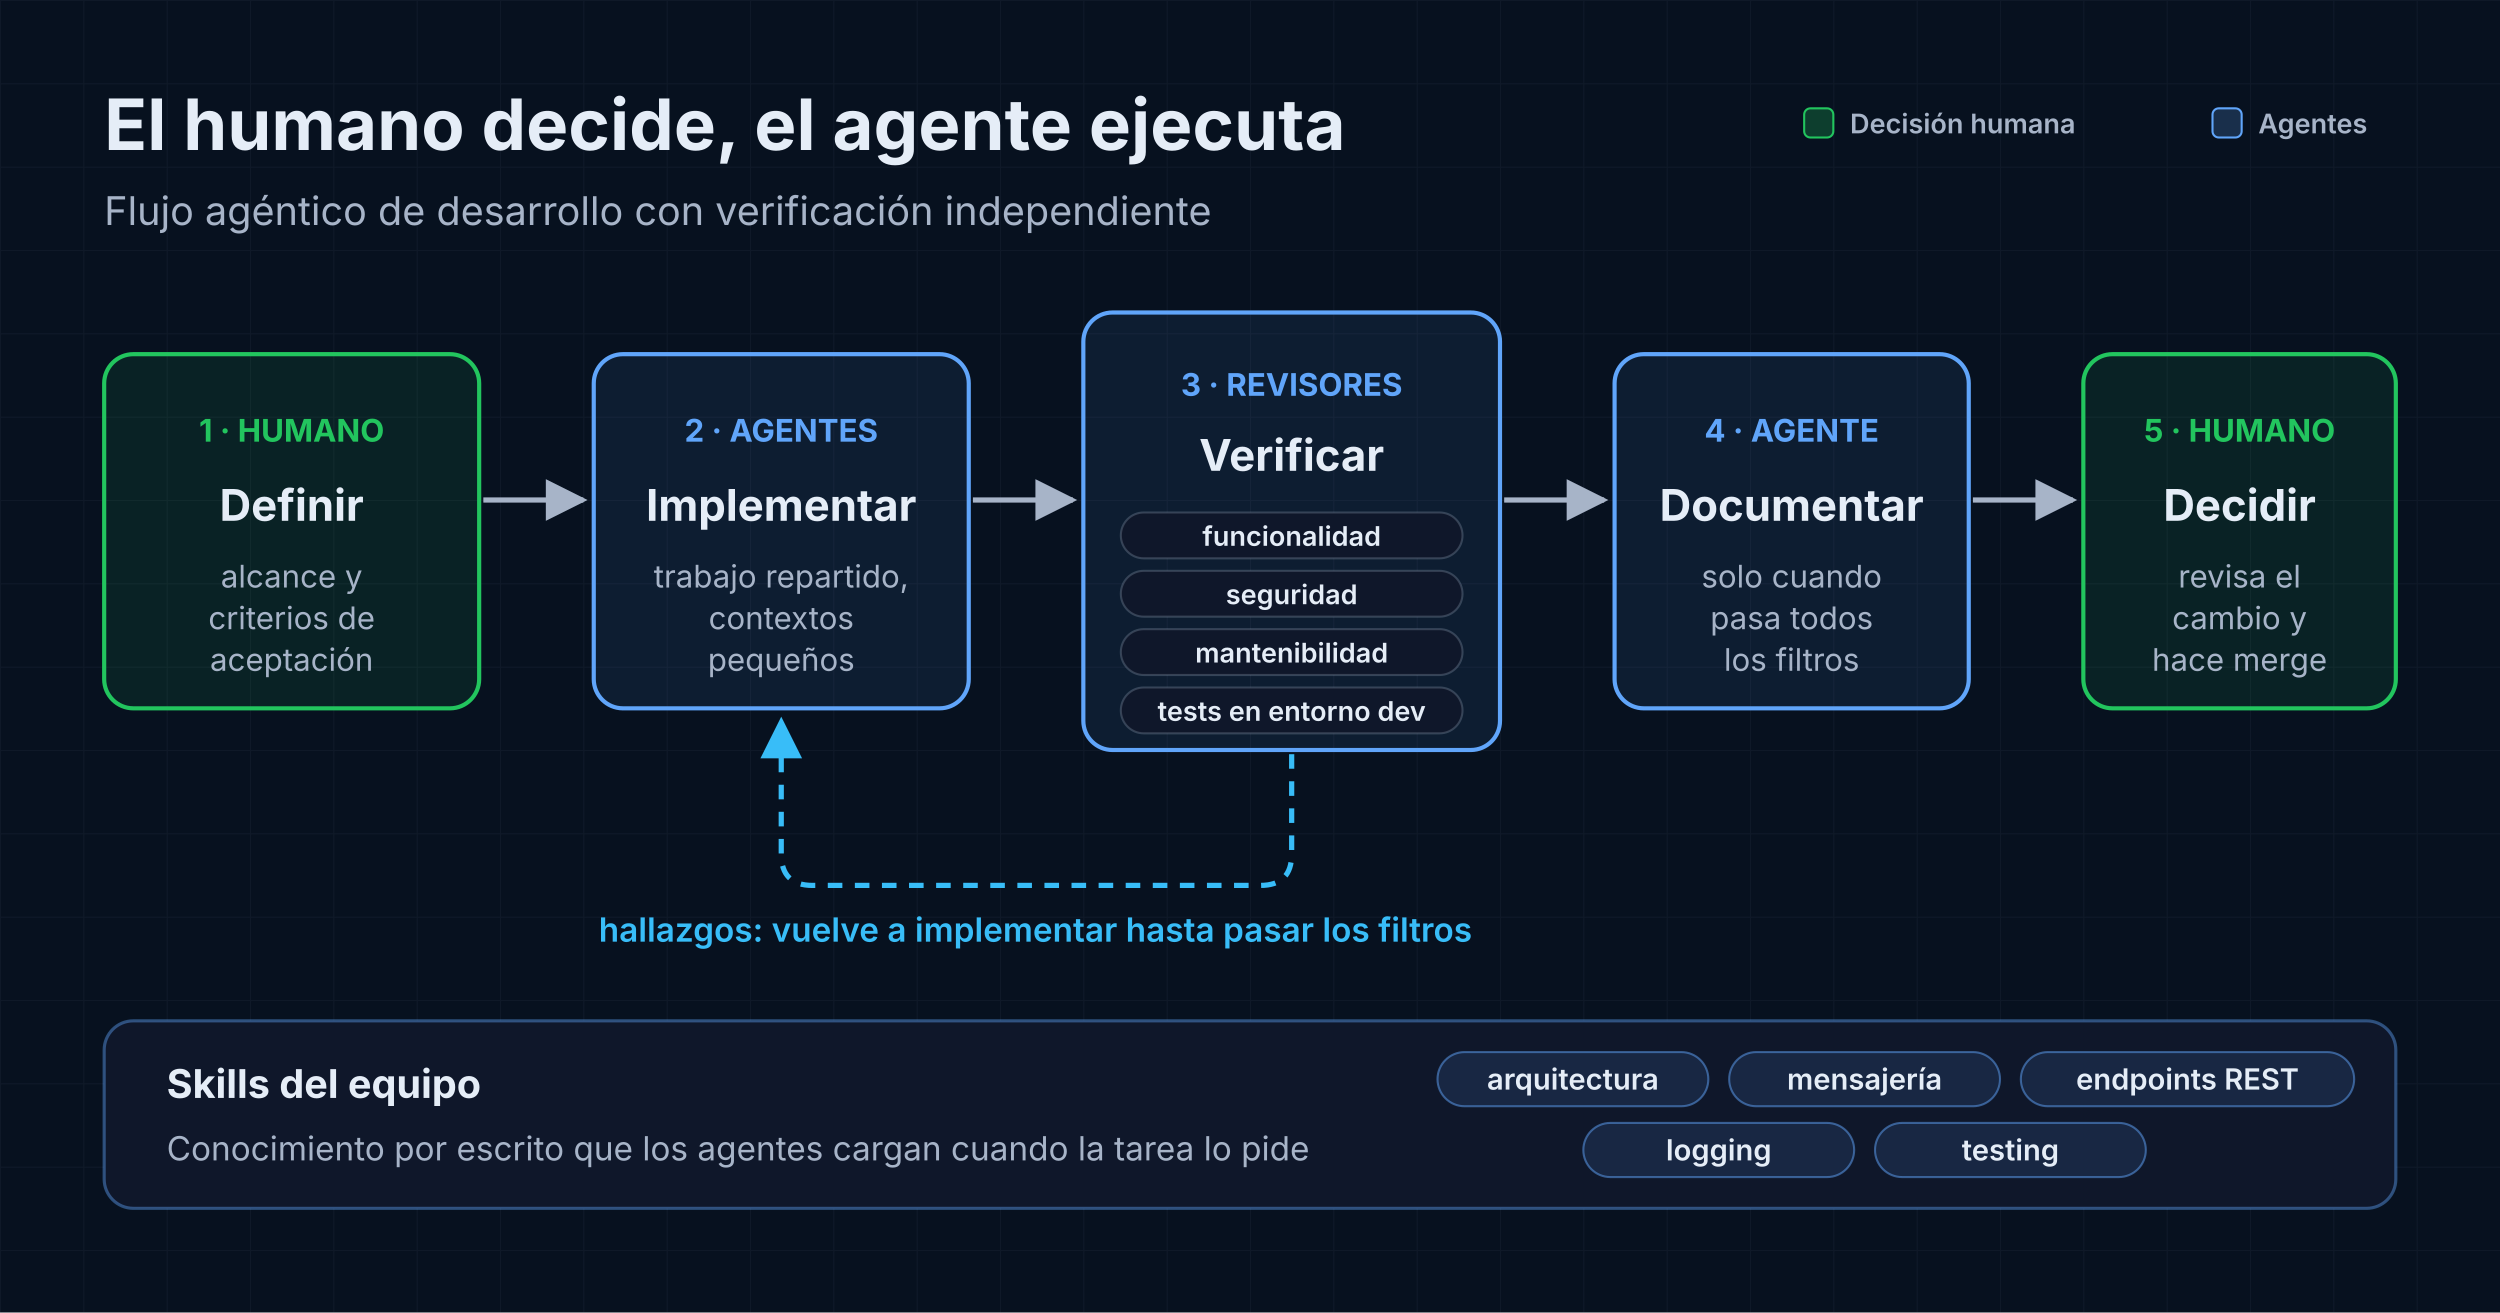
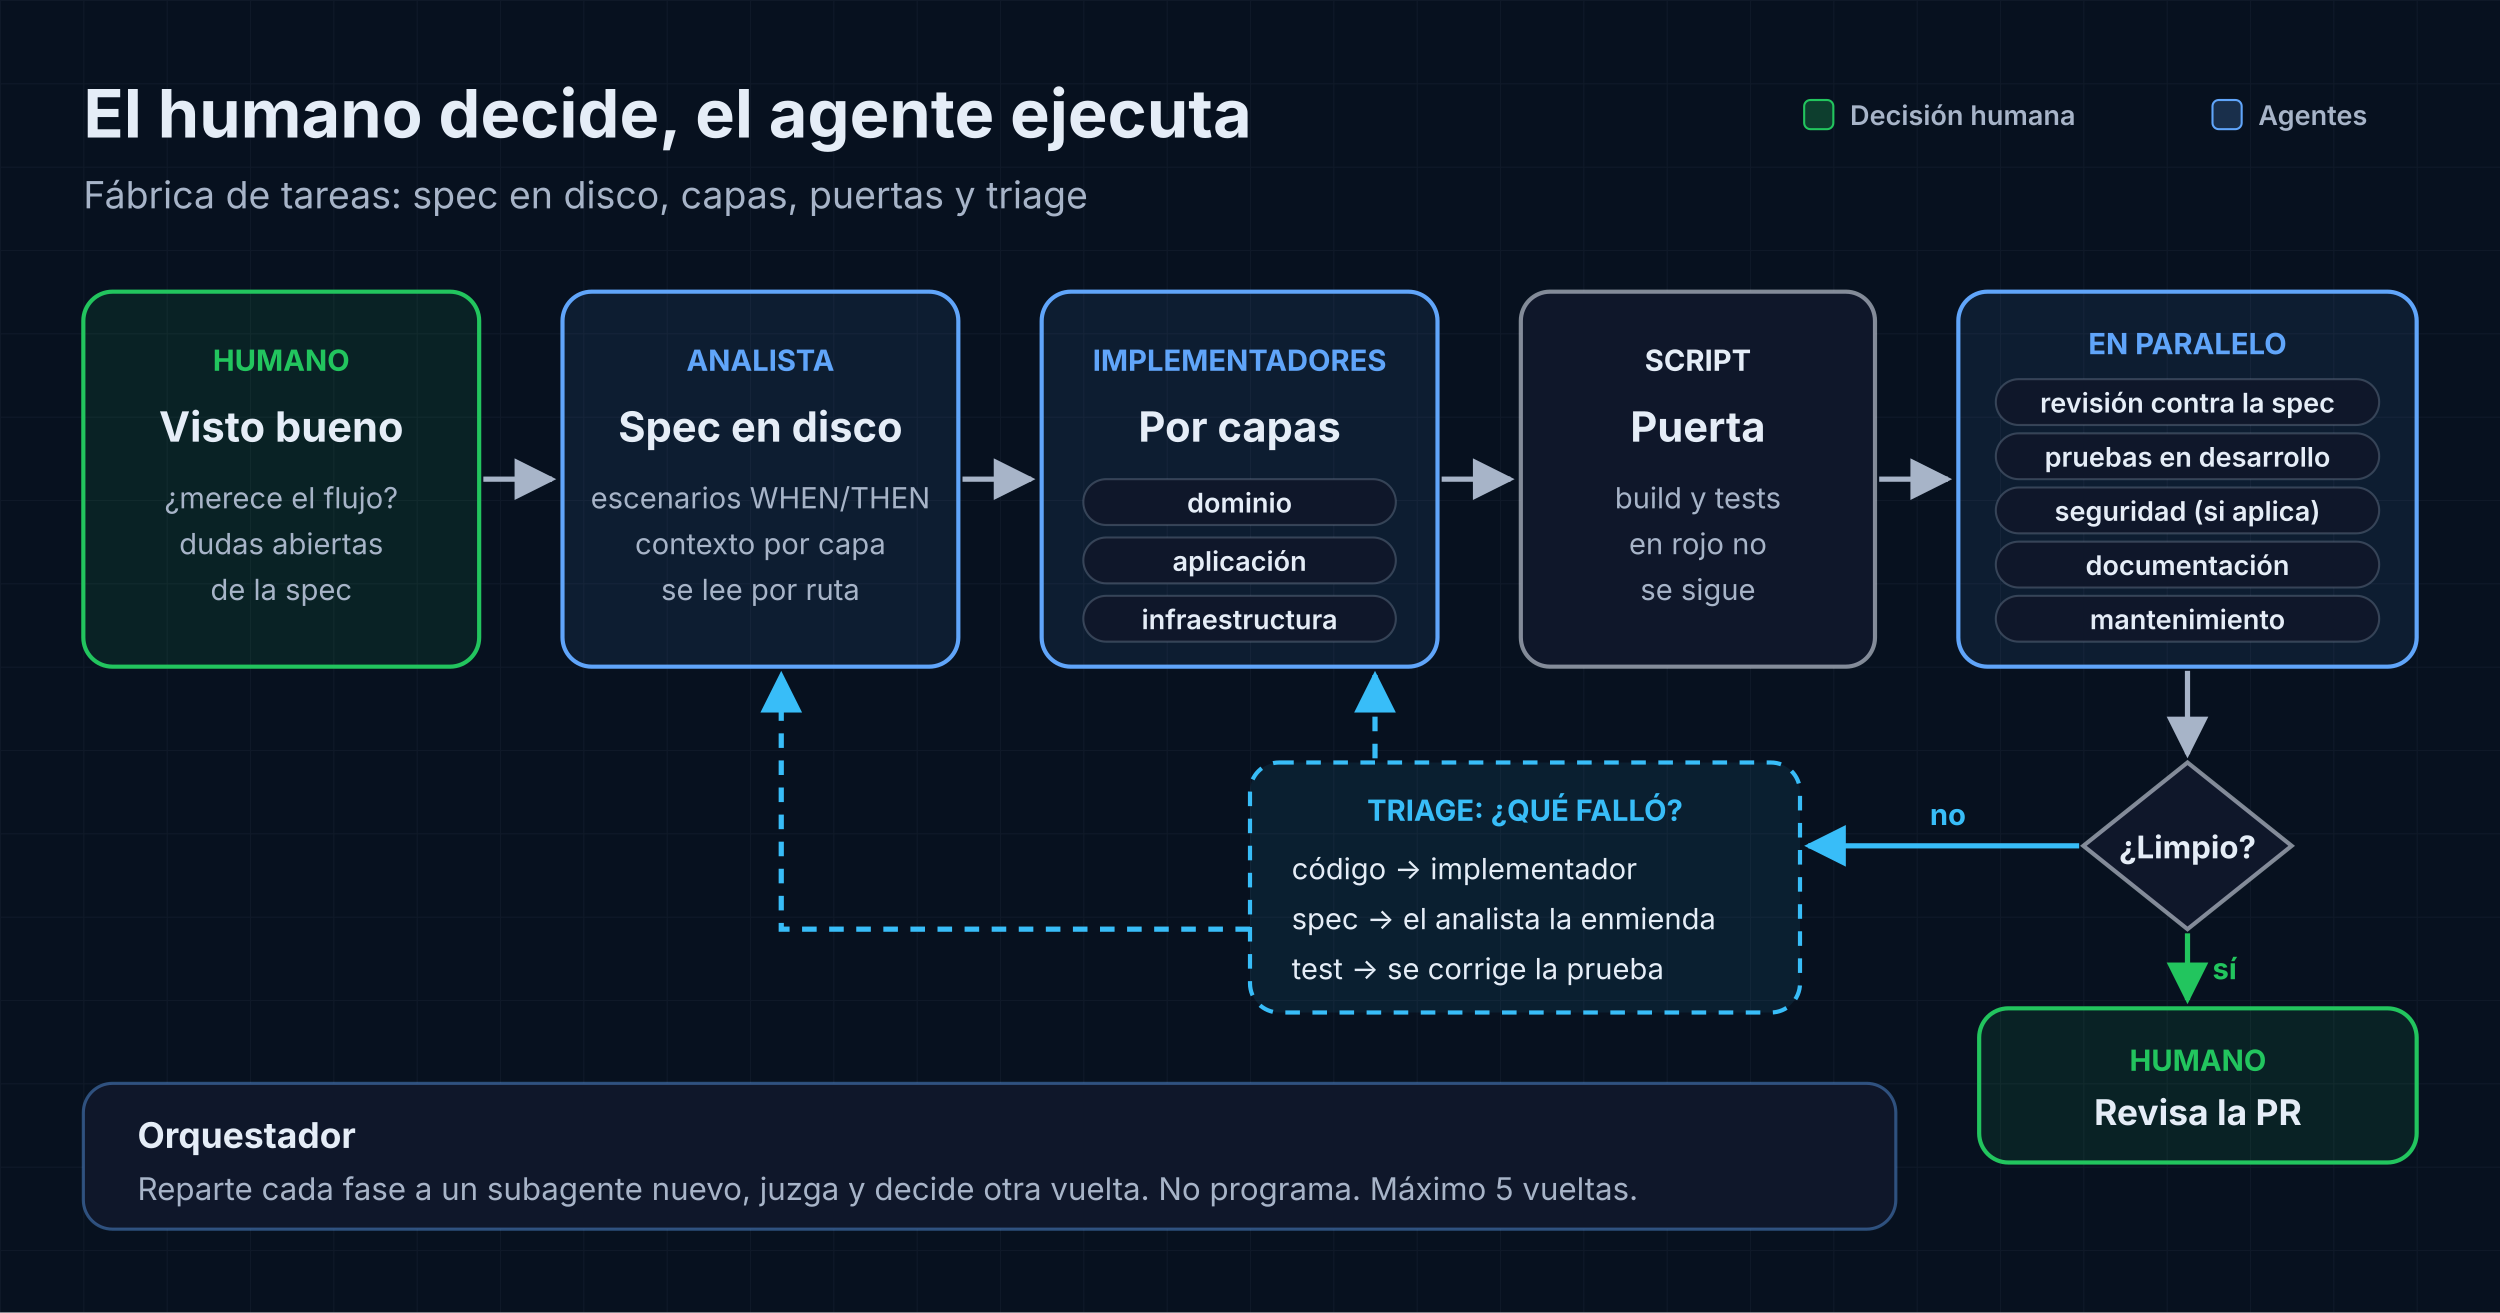
<svg xmlns="http://www.w3.org/2000/svg" width="1200" height="630" viewBox="0 0 1200 630" role="img" aria-labelledby="title desc">
  <defs>
    <pattern id="grid" width="40" height="40" patternUnits="userSpaceOnUse">
      <path d="M40 0H0V40" fill="none" stroke="#94a3b8" stroke-opacity="0.06" stroke-width="1" />
    </pattern>
    <marker id="arrow" viewBox="0 0 10 10" refX="9" refY="5" markerWidth="8" markerHeight="8" orient="auto-start-reverse">
      <path d="M0 0L10 5L0 10z" fill="#a7b4c8" />
    </marker>
    <marker id="arrow-loop" viewBox="0 0 10 10" refX="9" refY="5" markerWidth="8" markerHeight="8" orient="auto-start-reverse">
      <path d="M0 0L10 5L0 10z" fill="#38bdf8" />
    </marker>
+     <marker id="arrow-ok" viewBox="0 0 10 10" refX="9" refY="5" markerWidth="8" markerHeight="8" orient="auto-start-reverse">
+       <path d="M0 0L10 5L0 10z" fill="#22c55e" />
+     </marker>
  </defs>
  <rect width="1200" height="630" fill="#07111f" />
  <rect width="1200" height="630" fill="url(#grid)" />
  <g font-family="Inter, system-ui, sans-serif">
-     <text x="50" y="72" fill="#e5edf7" font-size="34" font-weight="700">El humano decide, el agente ejecuta</text>
-     <text x="50" y="108" fill="#a7b4c8" font-size="19">Flujo agéntico de desarrollo con verificación independiente</text>
+     <text x="40" y="66" fill="#e5edf7" font-size="32" font-weight="700">El humano decide, el agente ejecuta</text>
+     <text x="40" y="100" fill="#a7b4c8" font-size="18">Fábrica de tareas: spec en disco, capas, puertas y triage</text>
    <g font-size="13" font-weight="600">
-       <rect x="866" y="52" width="14" height="14" rx="3" fill="#22c55e" fill-opacity="0.25" stroke="#22c55e" />
-       <text x="888" y="64" fill="#a7b4c8">Decisión humana</text>
-       <rect x="1062" y="52" width="14" height="14" rx="3" fill="#60a5fa" fill-opacity="0.2" stroke="#60a5fa" />
-       <text x="1084" y="64" fill="#a7b4c8">Agentes</text>
+       <rect x="866" y="48" width="14" height="14" rx="3" fill="#22c55e" fill-opacity="0.25" stroke="#22c55e" />
+       <text x="888" y="60" fill="#a7b4c8">Decisión humana</text>
+       <rect x="1062" y="48" width="14" height="14" rx="3" fill="#60a5fa" fill-opacity="0.2" stroke="#60a5fa" />
+       <text x="1084" y="60" fill="#a7b4c8">Agentes</text>
    </g>
-     <g>
-       <rect x="50" y="170" width="180" height="170" rx="14" fill="#22c55e" fill-opacity="0.1" stroke="#22c55e" stroke-width="2" />
-       <text x="140" y="212" fill="#22c55e" font-size="15" font-weight="700" text-anchor="middle">1 · HUMANO</text>
-       <text x="140" y="250" fill="#e5edf7" font-size="21" font-weight="700" text-anchor="middle">Definir</text>
-       <text x="140" y="282" fill="#a7b4c8" font-size="15" text-anchor="middle">alcance y</text>
-       <text x="140" y="302" fill="#a7b4c8" font-size="15" text-anchor="middle">criterios de</text>
-       <text x="140" y="322" fill="#a7b4c8" font-size="15" text-anchor="middle">aceptación</text>
-       <rect x="285" y="170" width="180" height="170" rx="14" fill="#60a5fa" fill-opacity="0.08" stroke="#60a5fa" stroke-width="2" />
-       <text x="375" y="212" fill="#60a5fa" font-size="15" font-weight="700" text-anchor="middle">2 · AGENTES</text>
-       <text x="375" y="250" fill="#e5edf7" font-size="21" font-weight="700" text-anchor="middle">Implementar</text>
-       <text x="375" y="282" fill="#a7b4c8" font-size="15" text-anchor="middle">trabajo repartido,</text>
-       <text x="375" y="302" fill="#a7b4c8" font-size="15" text-anchor="middle">contextos</text>
-       <text x="375" y="322" fill="#a7b4c8" font-size="15" text-anchor="middle">pequeños</text>
-       <rect x="520" y="150" width="200" height="210" rx="14" fill="#60a5fa" fill-opacity="0.08" stroke="#60a5fa" stroke-width="2" />
-       <text x="620" y="190" fill="#60a5fa" font-size="15" font-weight="700" text-anchor="middle">3 · REVISORES</text>
-       <text x="620" y="226" fill="#e5edf7" font-size="21" font-weight="700" text-anchor="middle">Verificar</text>
-       <g font-size="13" font-weight="600" text-anchor="middle">
-         <rect x="538" y="246" width="164" height="22" rx="11" fill="#0f172a" stroke="#94a3b8" stroke-opacity="0.3" />
-         <text x="620" y="262" fill="#e5edf7">funcionalidad</text>
-         <rect x="538" y="274" width="164" height="22" rx="11" fill="#0f172a" stroke="#94a3b8" stroke-opacity="0.3" />
-         <text x="620" y="290" fill="#e5edf7">seguridad</text>
-         <rect x="538" y="302" width="164" height="22" rx="11" fill="#0f172a" stroke="#94a3b8" stroke-opacity="0.3" />
-         <text x="620" y="318" fill="#e5edf7">mantenibilidad</text>
-         <rect x="538" y="330" width="164" height="22" rx="11" fill="#0f172a" stroke="#94a3b8" stroke-opacity="0.3" />
-         <text x="620" y="346" fill="#e5edf7">tests en entorno dev</text>
+     <g text-anchor="middle">
+       <rect x="40" y="140" width="190" height="180" rx="14" fill="#22c55e" fill-opacity="0.1" stroke="#22c55e" stroke-width="2" />
+       <text x="135" y="178" fill="#22c55e" font-size="14" font-weight="700">HUMANO</text>
+       <text x="135" y="212" fill="#e5edf7" font-size="20" font-weight="700">Visto bueno</text>
+       <text x="135" y="244" fill="#a7b4c8" font-size="14">¿merece el flujo?</text>
+       <text x="135" y="266" fill="#a7b4c8" font-size="14">dudas abiertas</text>
+       <text x="135" y="288" fill="#a7b4c8" font-size="14">de la spec</text>
+       <rect x="270" y="140" width="190" height="180" rx="14" fill="#60a5fa" fill-opacity="0.08" stroke="#60a5fa" stroke-width="2" />
+       <text x="365" y="178" fill="#60a5fa" font-size="14" font-weight="700">ANALISTA</text>
+       <text x="365" y="212" fill="#e5edf7" font-size="20" font-weight="700">Spec en disco</text>
+       <text x="365" y="244" fill="#a7b4c8" font-size="14">escenarios WHEN/THEN</text>
+       <text x="365" y="266" fill="#a7b4c8" font-size="14">contexto por capa</text>
+       <text x="365" y="288" fill="#a7b4c8" font-size="14">se lee por ruta</text>
+       <rect x="500" y="140" width="190" height="180" rx="14" fill="#60a5fa" fill-opacity="0.08" stroke="#60a5fa" stroke-width="2" />
+       <text x="595" y="178" fill="#60a5fa" font-size="14" font-weight="700">IMPLEMENTADORES</text>
+       <text x="595" y="212" fill="#e5edf7" font-size="20" font-weight="700">Por capas</text>
+       <g font-size="13" font-weight="600">
+         <rect x="520" y="230" width="150" height="22" rx="11" fill="#0f172a" stroke="#94a3b8" stroke-opacity="0.3" />
+         <text x="595" y="246" fill="#e5edf7">dominio</text>
+         <rect x="520" y="258" width="150" height="22" rx="11" fill="#0f172a" stroke="#94a3b8" stroke-opacity="0.3" />
+         <text x="595" y="274" fill="#e5edf7">aplicación</text>
+         <rect x="520" y="286" width="150" height="22" rx="11" fill="#0f172a" stroke="#94a3b8" stroke-opacity="0.3" />
+         <text x="595" y="302" fill="#e5edf7">infraestructura</text>
      </g>
-       <rect x="775" y="170" width="170" height="170" rx="14" fill="#60a5fa" fill-opacity="0.08" stroke="#60a5fa" stroke-width="2" />
-       <text x="860" y="212" fill="#60a5fa" font-size="15" font-weight="700" text-anchor="middle">4 · AGENTE</text>
-       <text x="860" y="250" fill="#e5edf7" font-size="21" font-weight="700" text-anchor="middle">Documentar</text>
-       <text x="860" y="282" fill="#a7b4c8" font-size="15" text-anchor="middle">solo cuando</text>
-       <text x="860" y="302" fill="#a7b4c8" font-size="15" text-anchor="middle">pasa todos</text>
-       <text x="860" y="322" fill="#a7b4c8" font-size="15" text-anchor="middle">los filtros</text>
-       <rect x="1000" y="170" width="150" height="170" rx="14" fill="#22c55e" fill-opacity="0.1" stroke="#22c55e" stroke-width="2" />
-       <text x="1075" y="212" fill="#22c55e" font-size="15" font-weight="700" text-anchor="middle">5 · HUMANO</text>
-       <text x="1075" y="250" fill="#e5edf7" font-size="21" font-weight="700" text-anchor="middle">Decidir</text>
-       <text x="1075" y="282" fill="#a7b4c8" font-size="15" text-anchor="middle">revisa el</text>
-       <text x="1075" y="302" fill="#a7b4c8" font-size="15" text-anchor="middle">cambio y</text>
-       <text x="1075" y="322" fill="#a7b4c8" font-size="15" text-anchor="middle">hace merge</text>
+       <rect x="730" y="140" width="170" height="180" rx="14" fill="#0f172a" stroke="#e5edf7" stroke-opacity="0.55" stroke-width="2" />
+       <text x="815" y="178" fill="#e5edf7" font-size="14" font-weight="700">SCRIPT</text>
+       <text x="815" y="212" fill="#e5edf7" font-size="20" font-weight="700">Puerta</text>
+       <text x="815" y="244" fill="#a7b4c8" font-size="14">build y tests</text>
+       <text x="815" y="266" fill="#a7b4c8" font-size="14">en rojo no</text>
+       <text x="815" y="288" fill="#a7b4c8" font-size="14">se sigue</text>
+       <rect x="940" y="140" width="220" height="180" rx="14" fill="#60a5fa" fill-opacity="0.08" stroke="#60a5fa" stroke-width="2" />
+       <text x="1050" y="170" fill="#60a5fa" font-size="14" font-weight="700">EN PARALELO</text>
+       <g font-size="13" font-weight="600">
+         <rect x="958" y="182" width="184" height="22" rx="11" fill="#0f172a" stroke="#94a3b8" stroke-opacity="0.3" />
+         <text x="1050" y="198" fill="#e5edf7">revisión contra la spec</text>
+         <rect x="958" y="208" width="184" height="22" rx="11" fill="#0f172a" stroke="#94a3b8" stroke-opacity="0.3" />
+         <text x="1050" y="224" fill="#e5edf7">pruebas en desarrollo</text>
+         <rect x="958" y="234" width="184" height="22" rx="11" fill="#0f172a" stroke="#94a3b8" stroke-opacity="0.3" />
+         <text x="1050" y="250" fill="#e5edf7">seguridad (si aplica)</text>
+         <rect x="958" y="260" width="184" height="22" rx="11" fill="#0f172a" stroke="#94a3b8" stroke-opacity="0.3" />
+         <text x="1050" y="276" fill="#e5edf7">documentación</text>
+         <rect x="958" y="286" width="184" height="22" rx="11" fill="#0f172a" stroke="#94a3b8" stroke-opacity="0.3" />
+         <text x="1050" y="302" fill="#e5edf7">mantenimiento</text>
+       </g>
    </g>
    <g stroke="#a7b4c8" stroke-width="2.5" fill="none" marker-end="url(#arrow)">
-       <path d="M232 240H280" />
-       <path d="M467 240H515" />
-       <path d="M722 240H770" />
-       <path d="M947 240H995" />
+       <path d="M232 230H265" />
+       <path d="M462 230H495" />
+       <path d="M692 230H725" />
+       <path d="M902 230H935" />
    </g>
-     <path d="M620 362V410Q620 425 605 425H390Q375 425 375 410V346" fill="none" stroke="#38bdf8" stroke-width="2.5" stroke-dasharray="7 6" marker-end="url(#arrow-loop)" />
-     <text x="497" y="452" fill="#38bdf8" font-size="16" font-weight="600" text-anchor="middle">hallazgos: vuelve a implementar hasta pasar los filtros</text>
-     <rect x="50" y="490" width="1100" height="90" rx="14" fill="#0f172a" stroke="#60a5fa" stroke-opacity="0.42" stroke-width="1.5" />
-     <text x="80" y="527" fill="#e5edf7" font-size="19" font-weight="700">Skills del equipo</text>
-     <text x="80" y="557" fill="#a7b4c8" font-size="16">Conocimiento por escrito que los agentes cargan cuando la tarea lo pide</text>
-     <g font-size="14" font-weight="600" text-anchor="middle">
-       <rect x="690" y="505" width="130" height="26" rx="13" fill="#60a5fa" fill-opacity="0.12" stroke="#60a5fa" stroke-opacity="0.5" />
-       <text x="755" y="523" fill="#e5edf7">arquitectura</text>
-       <rect x="830" y="505" width="130" height="26" rx="13" fill="#60a5fa" fill-opacity="0.12" stroke="#60a5fa" stroke-opacity="0.5" />
-       <text x="895" y="523" fill="#e5edf7">mensajería</text>
-       <rect x="970" y="505" width="160" height="26" rx="13" fill="#60a5fa" fill-opacity="0.12" stroke="#60a5fa" stroke-opacity="0.5" />
-       <text x="1050" y="523" fill="#e5edf7">endpoints REST</text>
-       <rect x="760" y="539" width="130" height="26" rx="13" fill="#60a5fa" fill-opacity="0.12" stroke="#60a5fa" stroke-opacity="0.5" />
-       <text x="825" y="557" fill="#e5edf7">logging</text>
-       <rect x="900" y="539" width="130" height="26" rx="13" fill="#60a5fa" fill-opacity="0.12" stroke="#60a5fa" stroke-opacity="0.5" />
-       <text x="965" y="557" fill="#e5edf7">testing</text>
+     <path d="M1050 322V362" stroke="#a7b4c8" stroke-width="2.5" fill="none" marker-end="url(#arrow)" />
+     <path d="M1050 366L1100 406L1050 446L1000 406Z" fill="#0f172a" stroke="#e5edf7" stroke-opacity="0.55" stroke-width="2" />
+     <text x="1050" y="412" fill="#e5edf7" font-size="15" font-weight="700" text-anchor="middle">¿Limpio?</text>
+     <path d="M1050 448V480" stroke="#22c55e" stroke-width="2.5" fill="none" marker-end="url(#arrow-ok)" />
+     <text x="1062" y="470" fill="#22c55e" font-size="14" font-weight="700">sí</text>
+     <rect x="950" y="484" width="210" height="74" rx="14" fill="#22c55e" fill-opacity="0.1" stroke="#22c55e" stroke-width="2" />
+     <text x="1055" y="514" fill="#22c55e" font-size="14" font-weight="700" text-anchor="middle">HUMANO</text>
+     <text x="1055" y="540" fill="#e5edf7" font-size="17" font-weight="700" text-anchor="middle">Revisa la PR</text>
+     <path d="M998 406H868" stroke="#38bdf8" stroke-width="2.5" fill="none" marker-end="url(#arrow-loop)" />
+     <text x="935" y="396" fill="#38bdf8" font-size="14" font-weight="700" text-anchor="middle">no</text>
+     <rect x="600" y="366" width="264" height="120" rx="14" fill="#38bdf8" fill-opacity="0.08" stroke="#38bdf8" stroke-width="2" stroke-dasharray="7 6" />
+     <text x="732" y="394" fill="#38bdf8" font-size="14" font-weight="700" text-anchor="middle">TRIAGE: ¿QUÉ FALLÓ?</text>
+     <g font-size="14" fill="#e5edf7">
+       <text x="620" y="422">código → implementador</text>
+       <text x="620" y="446">spec → el analista la enmienda</text>
+       <text x="620" y="470">test → se corrige la prueba</text>
    </g>
+     <path d="M660 364V324" stroke="#38bdf8" stroke-width="2.5" fill="none" stroke-dasharray="7 6" marker-end="url(#arrow-loop)" />
+     <path d="M600 446H375V324" stroke="#38bdf8" stroke-width="2.5" fill="none" stroke-dasharray="7 6" marker-end="url(#arrow-loop)" />
+     <rect x="40" y="520" width="870" height="70" rx="14" fill="#0f172a" stroke="#60a5fa" stroke-opacity="0.42" stroke-width="1.5" />
+     <text x="66" y="551" fill="#e5edf7" font-size="17" font-weight="700">Orquestador</text>
+     <text x="66" y="576" fill="#a7b4c8" font-size="15">Reparte cada fase a un subagente nuevo, juzga y decide otra vuelta. No programa. Máximo 5 vueltas.</text>
  </g>
</svg>
